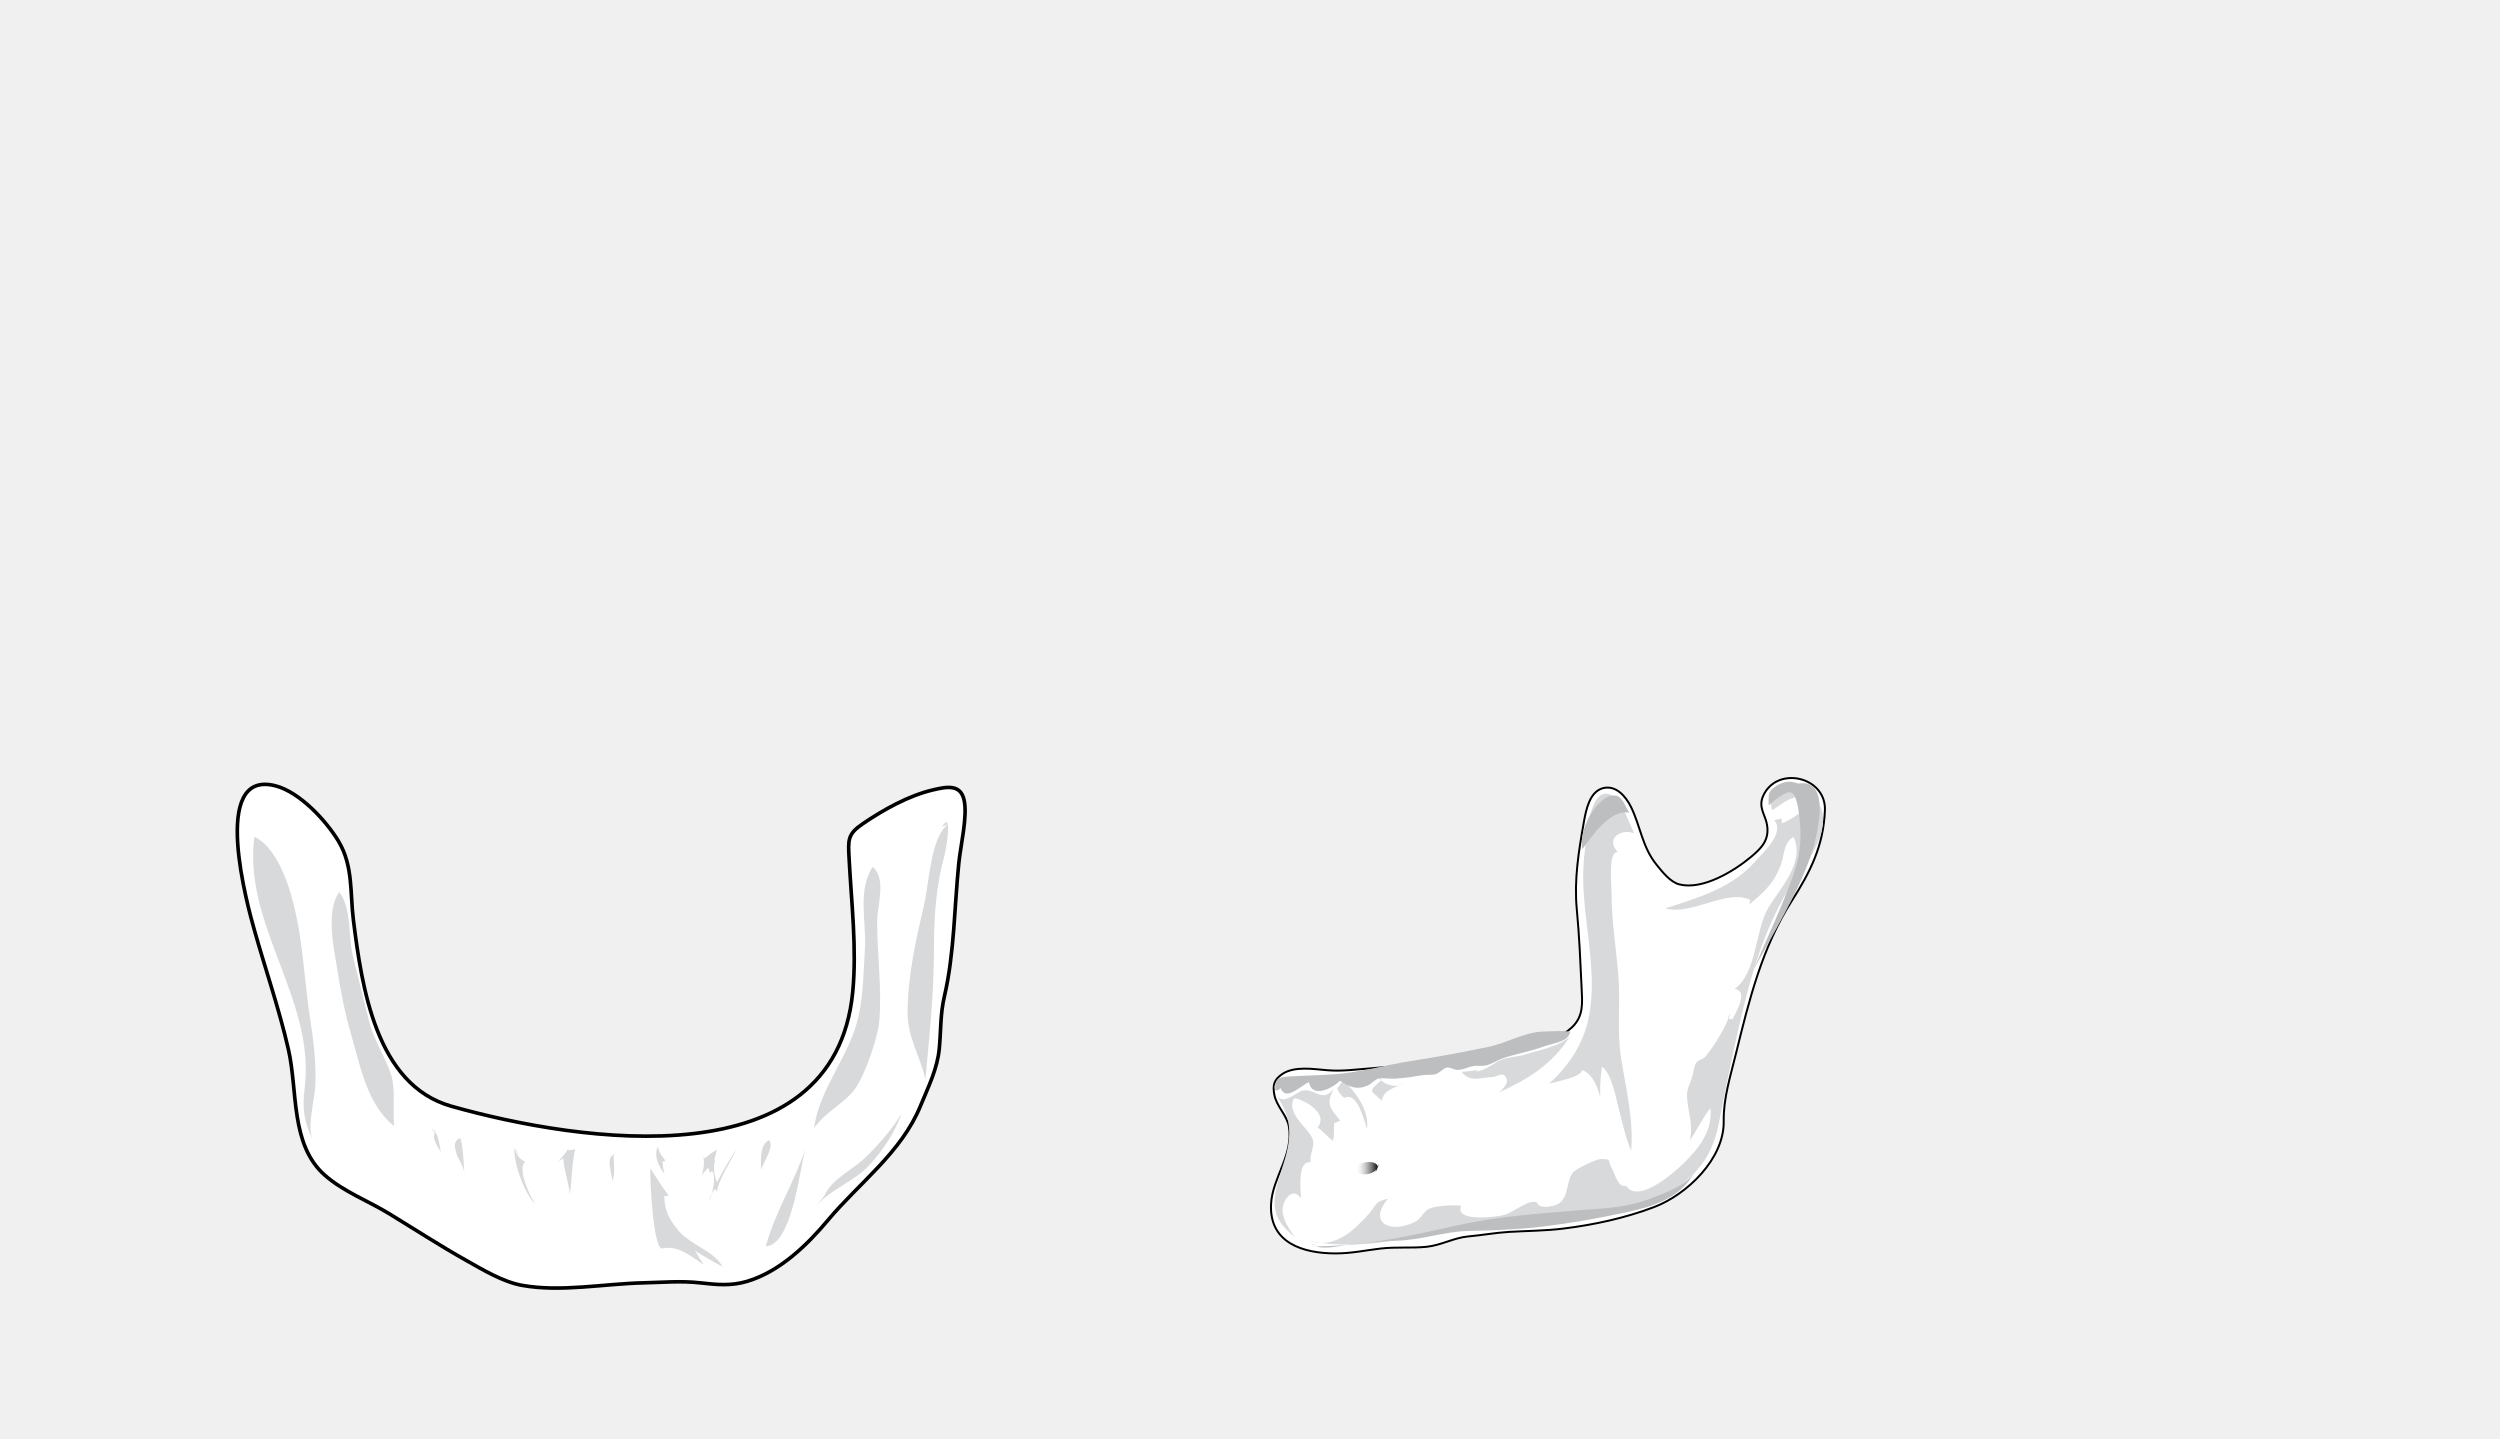
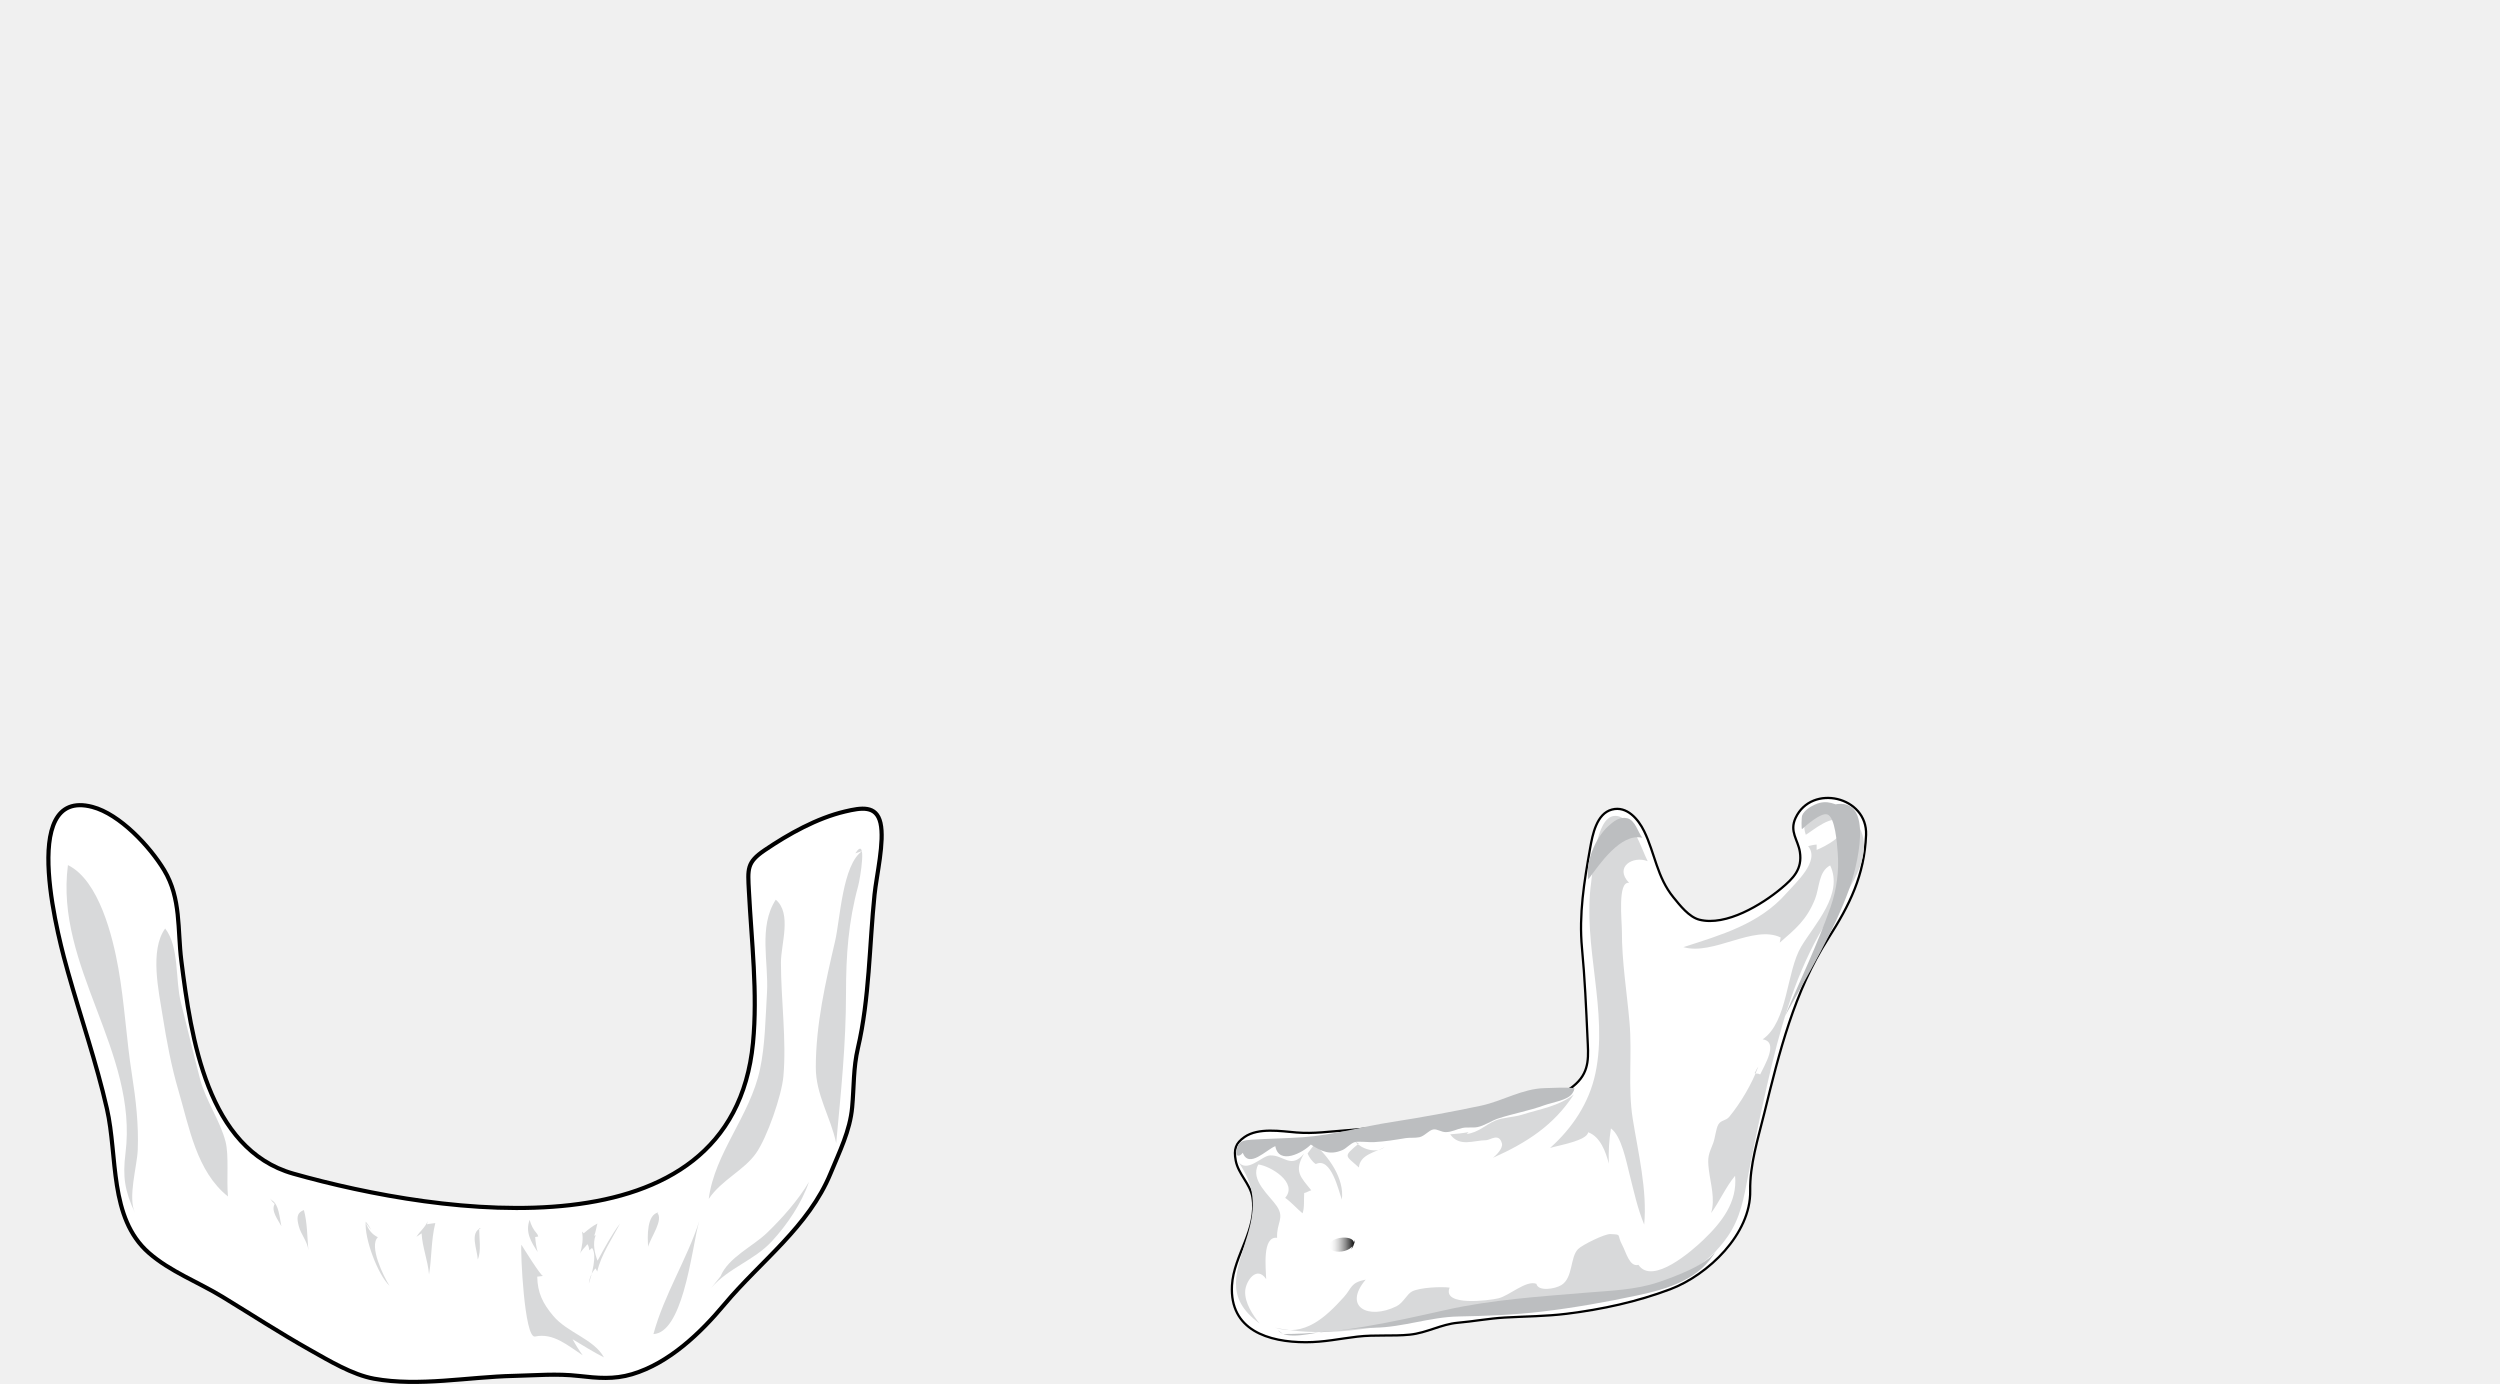
- <svg xmlns="http://www.w3.org/2000/svg" version="1.1" id="Layer_1" width="536.764" height="308.853" viewBox="0 0 536.764 308.853" overflow="visible" enable-background="new 0 0 536.764 308.853" xml:space="preserve">
+ <svg xmlns="http://www.w3.org/2000/svg" version="1.1" id="Layer_1" width="468.824" height="259.539" viewBox="0 0 468.824 259.539" overflow="visible" enable-background="new 0 0 536.764 308.853" xml:space="preserve">
  <defs id="defs285" />
-   <g id="g285">
+   <g id="g285" transform="translate(-41.87503,-17.41148)">
+     <g id="g16">
+       <g id="g8">
+         <path fill="#ffffff" stroke="#000000" stroke-width="0.78" d="m 185.284,176.839 c -3.404,2.307 -3.182,3.507 -2.966,7.682 0.488,9.402 1.669,19.146 0.766,28.467 -3.946,40.628 -58.658,32.301 -86.187,24.525 -16.185,-4.569 -19.205,-25.597 -21.017,-39.931 -0.742,-5.874 -0.014,-11.665 -3.216,-16.99 -2.667,-4.43 -8.315,-10.499 -13.462,-11.858 -14.327,-3.78 -5.938,26.154 -4.581,30.974 2.412,8.568 5.313,16.91 7.3,25.604 2.054,8.982 0.358,20.47 7.858,27.043 4.009,3.515 9.249,5.463 13.827,8.258 5.446,3.325 10.864,6.838 16.339,9.916 3.651,2.052 8,4.689 12.086,5.434 8.378,1.525 17.667,-0.344 26.17,-0.531 4.178,-0.093 8.05,-0.464 12.224,0.012 3.513,0.4 6.577,0.686 9.983,-0.329 6.959,-2.074 12.825,-7.723 17.325,-13.1 6.779,-8.099 15.789,-14.547 19.905,-24.582 1.668,-4.064 3.634,-7.942 4.042,-12.382 0.358,-3.869 0.198,-7.33 1.085,-11.129 2.153,-9.2 2.14,-19.312 3.111,-28.741 0.37,-3.615 1.903,-9.993 1.116,-13.431 -0.771,-3.363 -3.572,-2.89 -6.665,-2.158 -5.277,1.248 -10.574,4.219 -15.043,7.247 z" id="path1" />
+         <path fill="#d8d9da" d="m 75.784,205.344 c -1.056,-4.162 -0.261,-10.374 -2.934,-13.814 -2.945,4.058 -1.202,11.814 -0.468,16.439 0.74,4.665 1.622,9.422 2.954,13.946 2.028,6.884 3.393,15.175 9.292,19.871 -0.298,-3.122 0.215,-7.692 -0.457,-10.284 -1.034,-3.997 -3.695,-7.618 -4.791,-11.787 -1.238,-4.712 -2.385,-9.597 -3.596,-14.371 z" id="path2" />
+         <path fill="#d8d9da" d="m 188.323,197.902 c 0,-3.46 2.094,-9.168 -0.968,-11.776 -3.301,5.118 -1.302,11.746 -1.648,17.461 -0.29,4.757 -0.333,9.773 -1.319,14.384 -1.875,8.751 -8.493,15.627 -9.604,24.274 2.411,-3.583 6.564,-5.304 8.866,-8.563 2.101,-2.982 4.809,-10.835 5.133,-14.405 0.612,-6.753 -0.46,-14.469 -0.46,-21.375 z" id="path3" />
+         <path fill="#d8d9da" d="m 66.62,218.938 c 0.732,4.624 1.276,9.425 1.087,14.114 -0.125,3.098 -1.886,8.9 -0.522,11.805 -1.926,-4.106 -2.33,-6.78 -1.776,-11.197 2.386,-19.081 -13.279,-34.978 -10.794,-54.018 5.849,2.867 8.417,13.521 9.45,19.319 1.178,6.626 1.505,13.348 2.555,19.977 z" id="path4" />
+         <path fill="#d8d9da" d="m 203.576,177.004 c -3.713,2.488 -4.154,12.861 -5.093,16.887 -1.811,7.769 -3.609,15.624 -3.622,23.645 -0.01,5.202 2.771,9.291 3.825,14.259 0.882,-9.503 1.841,-18.452 1.841,-28.183 0,-7.013 0.437,-13.315 2.286,-20.077 0.335,-1.224 1.79,-9.674 -0.544,-6.095" id="path5" />
+         <path fill="#d8d9da" d="m 142.211,268.05 c 3.452,-0.739 6.161,1.718 8.944,3.525 -0.7,-0.959 -1.346,-1.98 -1.902,-3.016 1.865,1.125 3.953,2.433 5.889,3.409 -1.913,-3.469 -6.851,-4.609 -9.528,-7.801 -1.965,-2.343 -2.936,-4.335 -2.99,-7.344 0.378,-0.072 0.724,-0.07 1.093,-0.13 -0.396,0.063 -3.682,-5.253 -4.072,-5.863 -0.183,1.241 0.555,17.651 2.566,17.22 z" id="path6" />
+         <path fill="#d8d9da" d="m 170.068,259.607 c -1.25,4.251 -3.006,7.853 -5.657,7.987 2.01,-7.422 6.285,-14.014 8.593,-21.162 -0.69,2.14 -1.453,8.117 -2.936,13.175 z" id="path7" />
+         <path fill="#d8d9da" d="m 176.993,256.759 c 1.504,-3.58 6.058,-5.584 8.739,-8.175 2.865,-2.77 5.847,-6.13 7.85,-9.536 -1.379,4.016 -4.07,8.015 -6.981,11.164 -3.31,3.581 -8.096,4.945 -11.351,8.726" id="path8" />
+       </g>
+       <path fill="#d8d9da" d="m 99.702,251.869 c -0.211,-2.429 -0.2,-5.222 -0.837,-7.532 -1.5,0.557 -1.285,1.704 -0.962,3.003 0.384,1.545 1.659,2.916 1.799,4.529 z" id="path9" />
+       <path fill="#d8d9da" d="m 165.397,244.773 c -2.235,0.297 -2.133,4.592 -1.969,6.438 0.427,-1.74 3.008,-5.104 1.642,-6.438" id="path10" />
+       <path fill="#d8d9da" d="m 92.506,242.159 c 0.243,0.39 0.536,0.734 0.882,1.03 -0.76,1.287 0.655,3.012 1.258,4.181 -0.352,-1.567 -0.449,-4.151 -1.813,-4.885" id="path11" />
+       <path fill="#d8d9da" d="m 110.483,246.735 c 0.438,1.22 1.116,2.148 2.254,2.694 -1.713,1.618 1.027,7.319 2.189,9.109 -2.176,-2.029 -4.759,-8.89 -4.466,-12.032 0.4,0.463 0.754,1.002 1.003,1.536" id="path12" />
+       <path fill="#d8d9da" d="m 151.342,248.696 c 0.817,-0.706 1.629,-1.361 2.571,-1.846 -0.194,0.661 -0.332,1.681 -0.635,2.377 0.056,-0.125 0.155,-0.175 0.295,-0.148 -0.604,1.485 -0.161,3.494 0.365,4.749 1.247,-2.294 2.595,-4.844 4.216,-6.985 -1.46,2.83 -3.568,5.867 -4.28,9.018 -0.061,-0.092 -0.208,-0.414 -0.319,-0.596 -0.672,0.714 -1.16,1.755 -1.249,2.835 0.504,-1.55 1.613,-5.335 0.595,-6.661 -0.176,0.141 -0.348,0.284 -0.516,0.433 -0.079,-0.46 -0.077,-0.77 -0.366,-1.143 -0.339,0.537 -1.095,1.094 -1.348,1.773 0.368,-1.383 0.625,-2.705 0.343,-4.133" id="path13" />
+       <path fill="#d8d9da" d="m 119.962,249.35 c 0.807,-1.224 1.611,-1.705 2.143,-2.989 -0.02,-0.111 -0.174,0.73 -0.141,0.646 0.375,-0.105 1.16,-0.168 1.544,-0.238 -0.807,3.217 -0.663,6.73 -1.18,9.627 -0.211,-2.625 -1.258,-5.072 -1.386,-7.698" id="path14" />
+       <path fill="#d8d9da" d="m 132.056,247.716 c -2.162,0.799 -0.678,4.027 -0.582,5.881 0.684,-1.538 0.256,-4.09 0.256,-5.881" id="path15" />
+       <path fill="#d8d9da" d="m 141.209,248.043 c 0.817,0.242 1.417,0.455 1.599,1.252 -0.19,0.032 -0.381,0.063 -0.572,0.095 0.069,0.906 0.205,1.907 0.467,2.802 -1.228,-1.869 -2.373,-3.722 -1.503,-6.019 0.242,0.927 0.676,1.809 1.317,2.523" id="path16" />
+     </g>
    <linearGradient id="XMLID_12_" gradientUnits="userSpaceOnUse" x1="129.352" y1="200.709" x2="129.027" y2="171.146">
      <stop offset="0" style="stop-color:#FFFFFF" id="stop37" />
      <stop offset="0.348" style="stop-color:#BCBEC0" id="stop38" />
      <stop offset="0.447" style="stop-color:#B8BABC" id="stop39" />
      <stop offset="0.541" style="stop-color:#ADAFB1" id="stop40" />
      <stop offset="0.634" style="stop-color:#9A9C9D" id="stop41" />
      <stop offset="0.726" style="stop-color:#7F8182" id="stop42" />
      <stop offset="0.817" style="stop-color:#5D5E5F" id="stop43" />
      <stop offset="0.908" style="stop-color:#333334" id="stop44" />
      <stop offset="0.997" style="stop-color:#020202" id="stop45" />
      <stop offset="1" style="stop-color:#000000" id="stop46" />
    </linearGradient>
    <linearGradient id="XMLID_15_" gradientUnits="userSpaceOnUse" x1="166.722" y1="106.349" x2="167.595" y2="109.184">
      <stop offset="0" style="stop-color:#F4D58D" id="stop77" />
      <stop offset="0.107" style="stop-color:#EFD18A" id="stop78" />
      <stop offset="0.234" style="stop-color:#E1C482" id="stop79" />
      <stop offset="0.371" style="stop-color:#C9AF74" id="stop80" />
      <stop offset="0.515" style="stop-color:#A79261" id="stop81" />
      <stop offset="0.664" style="stop-color:#7D6D48" id="stop82" />
      <stop offset="0.818" style="stop-color:#483F2A" id="stop83" />
      <stop offset="0.973" style="stop-color:#0B0A07" id="stop84" />
      <stop offset="1" style="stop-color:#000000" id="stop85" />
    </linearGradient>
-     <g id="g286">
-       <g id="g16">
-         <g id="g8">
-           <path fill="#FFFFFF" stroke="#000000" stroke-width="0.78" d="M185.284,176.839c-3.404,2.307-3.182,3.507-2.966,7.682     c0.488,9.402,1.669,19.146,0.766,28.467c-3.946,40.628-58.658,32.301-86.187,24.525c-16.185-4.569-19.205-25.597-21.017-39.931     c-0.742-5.874-0.014-11.665-3.216-16.99c-2.667-4.43-8.315-10.499-13.462-11.858c-14.327-3.78-5.938,26.154-4.581,30.974     c2.412,8.568,5.313,16.91,7.3,25.604c2.054,8.982,0.358,20.47,7.858,27.043c4.009,3.515,9.249,5.463,13.827,8.258     c5.446,3.325,10.864,6.838,16.339,9.916c3.651,2.052,8,4.689,12.086,5.434c8.378,1.525,17.667-0.344,26.17-0.531     c4.178-0.093,8.05-0.464,12.224,0.012c3.513,0.4,6.577,0.686,9.983-0.329c6.959-2.074,12.825-7.723,17.325-13.1     c6.779-8.099,15.789-14.547,19.905-24.582c1.668-4.064,3.634-7.942,4.042-12.382c0.358-3.869,0.198-7.33,1.085-11.129     c2.153-9.2,2.14-19.312,3.111-28.741c0.37-3.615,1.903-9.993,1.116-13.431c-0.771-3.363-3.572-2.89-6.665-2.158     C195.05,170.84,189.753,173.811,185.284,176.839z" id="path1" />
-           <path fill="#D8D9DA" d="M75.784,205.344c-1.056-4.162-0.261-10.374-2.934-13.814c-2.945,4.058-1.202,11.814-0.468,16.439     c0.74,4.665,1.622,9.422,2.954,13.946c2.028,6.884,3.393,15.175,9.292,19.871c-0.298-3.122,0.215-7.692-0.457-10.284     c-1.034-3.997-3.695-7.618-4.791-11.787C78.142,215.003,76.995,210.118,75.784,205.344z" id="path2" />
-           <path fill="#D8D9DA" d="M188.323,197.902c0-3.46,2.094-9.168-0.968-11.776c-3.301,5.118-1.302,11.746-1.648,17.461     c-0.29,4.757-0.333,9.773-1.319,14.384c-1.875,8.751-8.493,15.627-9.604,24.274c2.411-3.583,6.564-5.304,8.866-8.563     c2.101-2.982,4.809-10.835,5.133-14.405C189.395,212.524,188.323,204.808,188.323,197.902z" id="path3" />
-           <path fill="#D8D9DA" d="M66.62,218.938c0.732,4.624,1.276,9.425,1.087,14.114c-0.125,3.098-1.886,8.9-0.522,11.805     c-1.926-4.106-2.33-6.78-1.776-11.197c2.386-19.081-13.279-34.978-10.794-54.018c5.849,2.867,8.417,13.521,9.45,19.319     C65.243,205.587,65.57,212.309,66.62,218.938z" id="path4" />
-           <path fill="#D8D9DA" d="M203.576,177.004c-3.713,2.488-4.154,12.861-5.093,16.887c-1.811,7.769-3.609,15.624-3.622,23.645     c-0.01,5.202,2.771,9.291,3.825,14.259c0.882-9.503,1.841-18.452,1.841-28.183c0-7.013,0.437-13.315,2.286-20.077     c0.335-1.224,1.79-9.674-0.544-6.095" id="path5" />
-           <path fill="#D8D9DA" d="M142.211,268.05c3.452-0.739,6.161,1.718,8.944,3.525c-0.7-0.959-1.346-1.98-1.902-3.016     c1.865,1.125,3.953,2.433,5.889,3.409c-1.913-3.469-6.851-4.609-9.528-7.801c-1.965-2.343-2.936-4.335-2.99-7.344     c0.378-0.072,0.724-0.07,1.093-0.13c-0.396,0.063-3.682-5.253-4.072-5.863C139.462,252.071,140.2,268.481,142.211,268.05z" id="path6" />
-           <path fill="#D8D9DA" d="M170.068,259.607c-1.25,4.251-3.006,7.853-5.657,7.987c2.01-7.422,6.285-14.014,8.593-21.162     C172.314,248.572,171.551,254.549,170.068,259.607z" id="path7" />
-           <path fill="#D8D9DA" d="M176.993,256.759c1.504-3.58,6.058-5.584,8.739-8.175c2.865-2.77,5.847-6.13,7.85-9.536     c-1.379,4.016-4.07,8.015-6.981,11.164c-3.31,3.581-8.096,4.945-11.351,8.726" id="path8" />
-         </g>
-         <path fill="#D8D9DA" d="M99.702,251.869c-0.211-2.429-0.2-5.222-0.837-7.532c-1.5,0.557-1.285,1.704-0.962,3.003    C98.287,248.885,99.562,250.256,99.702,251.869z" id="path9" />
-         <path fill="#D8D9DA" d="M165.397,244.773c-2.235,0.297-2.133,4.592-1.969,6.438c0.427-1.74,3.008-5.104,1.642-6.438" id="path10" />
-         <path fill="#D8D9DA" d="M92.506,242.159c0.243,0.39,0.536,0.734,0.882,1.03c-0.76,1.287,0.655,3.012,1.258,4.181    c-0.352-1.567-0.449-4.151-1.813-4.885" id="path11" />
-         <path fill="#D8D9DA" d="M110.483,246.735c0.438,1.22,1.116,2.148,2.254,2.694c-1.713,1.618,1.027,7.319,2.189,9.109    c-2.176-2.029-4.759-8.89-4.466-12.032c0.4,0.463,0.754,1.002,1.003,1.536" id="path12" />
-         <path fill="#D8D9DA" d="M151.342,248.696c0.817-0.706,1.629-1.361,2.571-1.846c-0.194,0.661-0.332,1.681-0.635,2.377    c0.056-0.125,0.155-0.175,0.295-0.148c-0.604,1.485-0.161,3.494,0.365,4.749c1.247-2.294,2.595-4.844,4.216-6.985    c-1.46,2.83-3.568,5.867-4.28,9.018c-0.061-0.092-0.208-0.414-0.319-0.596c-0.672,0.714-1.16,1.755-1.249,2.835    c0.504-1.55,1.613-5.335,0.595-6.661c-0.176,0.141-0.348,0.284-0.516,0.433c-0.079-0.46-0.077-0.77-0.366-1.143    c-0.339,0.537-1.095,1.094-1.348,1.773c0.368-1.383,0.625-2.705,0.343-4.133" id="path13" />
-         <path fill="#D8D9DA" d="M119.962,249.35c0.807-1.224,1.611-1.705,2.143-2.989c-0.02-0.111-0.174,0.73-0.141,0.646    c0.375-0.105,1.16-0.168,1.544-0.238c-0.807,3.217-0.663,6.73-1.18,9.627c-0.211-2.625-1.258-5.072-1.386-7.698" id="path14" />
-         <path fill="#D8D9DA" d="M132.056,247.716c-2.162,0.799-0.678,4.027-0.582,5.881c0.684-1.538,0.256-4.09,0.256-5.881" id="path15" />
-         <path fill="#D8D9DA" d="M141.209,248.043c0.817,0.242,1.417,0.455,1.599,1.252c-0.19,0.032-0.381,0.063-0.572,0.095    c0.069,0.906,0.205,1.907,0.467,2.802c-1.228-1.869-2.373-3.722-1.503-6.019c0.242,0.927,0.676,1.809,1.317,2.523" id="path16" />
-       </g>
-       <g id="g208">
-         <path fill="#FFFFFF" stroke="#000000" stroke-width="0.426" d="M273.607,235.041c0.47,2.524,2.695,4.365,3.125,6.823    c1.053,6.021-3.51,10.9-3.825,16.604c-0.466,8.391,6.841,10.649,13.844,10.649c3.451,0,6.321-0.656,9.661-1.046    c3.342-0.39,6.646-0.049,9.861-0.374c3.135-0.319,5.898-1.957,8.957-2.226c2.902-0.254,5.875-0.808,8.792-0.978    c3.929-0.229,7.735-0.225,11.661-0.712c6.627-0.823,13.18-2.243,19.435-4.606c7.032-2.656,15.116-10.352,14.971-18.458    c-0.087-4.891,1.453-9.696,2.651-14.578c2.79-11.372,5.627-22.83,11.964-32.719c4.032-6.292,6.81-11.876,7.115-19.443    c0.292-7.195-10.205-9.649-13.218-3.187c-1.202,2.578,0.447,4.095,0.804,6.381c0.502,3.234-1.235,4.953-3.479,6.832    c-3.635,3.042-10.356,7.141-15.351,5.885c-1.971-0.495-3.689-2.734-4.875-4.189c-3.103-3.805-3.465-8.242-5.498-12.413    c-1.09-2.235-3.229-4.801-6.039-4.06c-2.881,0.76-3.636,4.687-4.09,7.233c-1.123,6.29-2.128,12.45-1.527,18.776    c0.531,5.601,0.775,11.196,1.033,16.813c0.152,3.313,0.49,6.137-2.139,8.591c-4.354,4.062-11.748,3.915-17.253,4.896    c-8.569,1.524-17.007,3.217-25.745,3.834c-3.238,0.229-6.183,0.684-9.418,0.42c-2.947-0.238-7.154-0.963-9.766,0.849    C273.574,231.81,273.214,232.938,273.607,235.041z" id="path190" />
-         <path fill="#D8D9DA" d="M286.429,233.746c-2.504,2.997-3.829,0.202-6.4,0.341c-1.593,0.086-4.317,3.485-6.028,1.079    c3.233,4.548,3.423,8.487,1.843,13.779c-2.082,6.975-4.502,11.702,2.254,16.674c-1.285-1.582-2.832-3.908-2.715-6.086    c0.104-1.896,2.182-4.888,3.938-2.246c-0.054-2.027-0.783-8.101,2.051-7.747c-0.153-2.798,1.456-3.649-0.034-5.911    c-1.271-1.93-5.147-4.954-3.486-7.844c2.188,0.25,7.516,3.385,5.031,6.258c1.186,0.851,2.143,1.976,3.262,2.908    c0.389-1.098,0.215-2.552,0.304-3.814c0.483-0.077,0.899-0.422,1.33-0.505C285.808,238.148,284.443,237.123,286.429,233.746z" id="path191" />
-         <path fill="#D8D9DA" d="M288.525,231.846c-0.5,0.609-0.979,1.233-1.438,1.874c0.27,0.69,0.871,1.56,1.535,1.986    c2.896-1.417,4.293,5.086,4.891,6.661c0.517-3.973-2.548-8.211-5.344-10.521" id="path192" />
-         <path fill="#D8D9DA" d="M296.689,231.846c-3.013,2.559-2.561,2.155,0.018,4.5c0.209-2.425,3.056-2.83,4.834-3.824    c-1.674,1.298-4.32,0.35-5.561-1.03" id="path193" />
-         <path fill="#D8D9DA" d="M316.922,230.072c2.249-0.3,3.519-1.726,5.316-2.495c1.516-0.647,3.481-0.627,5.057-1.126    c3.45-1.093,6.843-1.563,9.718-3.798c-3.738,5.792-8.887,9.086-15.164,11.88c0.607-0.457,1.916-1.797,1.684-2.686    c-0.538-2.063-2.189-0.626-2.963-0.616c-2.393,0.029-5,1.34-6.735-1.099c1.114-0.076,2.31-0.201,3.442-0.416" id="path194" />
-         <path fill="#D8D9DA" d="M293.882,260.659c1.564-1.724,1.174-2.696,4.107-3.287c-4.334,5.136,0.479,7.606,5.752,5.01    c1.309-0.645,1.965-2.301,2.951-2.796c1.468-0.738,5.435-0.92,7.032-0.708c-1.486,3.594,7.509,2.404,9.159,2.003    c2.033-0.492,5.21-3.458,7.111-2.716c0.318,1.473,3.473,0.983,4.682,0.238c2.227-1.37,1.609-5.215,3.131-6.748    c0.795-0.802,5.015-2.876,6.062-2.82c2.294,0.123,1.104,0,2.249,2.11c0.69,1.275,1.344,4.136,3.01,3.66    c2.619,3.896,10.072-2.658,12.156-4.656c3.45-3.307,6.438-7.081,5.971-12.04c-1.729,2.057-2.902,4.81-4.499,6.989    c0.808-2.639-0.101-5.485-0.417-8.081c-0.307-2.502-0.042-2.872,0.807-5.032c0.369-0.938,0.509-2.727,0.978-3.513    c0.506-0.847,1.403-0.651,2.052-1.443c2.182-2.662,4.249-6.2,5.438-9.4c-0.319,0.42-0.474,0.806-0.7,1.232    c0.397,0.155,0.694-0.004,1.037,0.255c0.744-1.618,3.591-6.142,0.473-6.595c4.766-3.309,4.423-12.706,7.24-17.408    c2.532-4.224,7.971-9.811,5.422-15.21c-2.205,1.14-1.995,4.211-2.85,6.334c-1.592,3.953-3.65,5.559-6.611,8.156    c0.069-0.339,0.132-0.674,0.179-0.978c-5.081-2.435-12.656,3.441-18.242,1.812c6.999-2.268,14.203-4.292,19.271-10.055    c1.766-2.008,6.417-6.091,4.118-8.884c0.329-0.099,1.259-0.299,1.599-0.293c0.006,0.37-0.015,0.681-0.003,0.995    c1.304-0.474,6.297-3.018,4.765-5.039c-1.566-2.066-5.736,1.632-6.796,2.208c-2.276-6.448,10.248-6.622,10.881,1.446    c0.472,6.026-5.695,12.397-8.46,17.375c-4.805,8.65-7.378,18.056-9.564,27.618c-1.317,5.76-2.55,11.588-3.656,17.4    c-0.805,4.217-1.433,7.962-3.816,11.439c-7.852,11.459-22.391,10.639-34.846,12.502c-8.959,1.339-18.186,2.131-27.014,3.827    c-7.57,1.453-15.428,2.416-23.054,0.82C286.539,268.201,290.506,264.38,293.882,260.659z" id="path195" />
-         <path fill="#D8D9DA" d="M341.059,218.712c-1.167,5.521-4.322,10.252-8.499,13.975c1.533-0.473,6.969-1.38,7.133-2.94    c2.26,0.781,3.335,3.697,3.877,5.867c-0.068-2.295,0.057-4.389,0.399-6.588c1.972,1.374,2.903,6.29,3.487,8.578    c0.819,3.214,1.492,6.411,2.752,9.448c0.604-6.402-1.137-13.504-2.147-19.828c-0.944-5.903-0.079-12.082-0.602-18.078    c-0.498-5.701-1.449-11.424-1.43-17.134c0.005-1.884-0.846-9.46,1.356-9.027c-2.853-2.985,0.724-5.165,3.48-4.073    c-1.168-2.256-3.04-8.761-6.256-8.49c-3.563,0.302-4,10.007-4.341,12.449C338.612,194.739,343.535,207.006,341.059,218.712z" id="path196" />
-         <path fill="#BCBEC0" d="M388.271,169.017c-2.233-0.651-3.625-1.826-6.072-0.712c-0.89,0.405-1.963,1.077-2.364,2.023    c-0.133,0.312-0.172,2.697-0.014,2.558c0.846-0.746,3.496-3.095,4.702-2.753c1.516,0.429,1.854,5.588,1.974,7.128    c0.275,3.557-0.182,6.921-1.332,10.234c-2.393,6.896-5.734,13.767-8.555,20.46c4.246-7.639,9.182-15.817,12.114-24.019    c1.128-3.153,5.082-17.409-2.938-15.628" id="path197" />
-         <path fill="#BCBEC0" d="M347.027,170.855c-1.437-0.338-2.604,0.609-3.59,1.516c-2.397,2.203-4.286,6.747-3.705,9.96    c2.034-2.769,6.092-8.797,10.135-7.805C349.025,173.454,348.53,171.209,347.027,170.855z" id="path198" />
-         <linearGradient id="XMLID_18_" gradientUnits="userSpaceOnUse" x1="291.146" y1="250.819" x2="295.979" y2="250.819">
-           <stop offset="0" style="stop-color:#FFFFFF" id="stop198" />
-           <stop offset="0.105" style="stop-color:#FAFAFA" id="stop199" />
-           <stop offset="0.228" style="stop-color:#ECECEC" id="stop200" />
-           <stop offset="0.362" style="stop-color:#D4D4D4" id="stop201" />
-           <stop offset="0.502" style="stop-color:#B2B2B2" id="stop202" />
-           <stop offset="0.647" style="stop-color:#888888" id="stop203" />
-           <stop offset="0.798" style="stop-color:#535353" id="stop204" />
-           <stop offset="0.949" style="stop-color:#161616" id="stop205" />
-           <stop offset="1" style="stop-color:#000000" id="stop206" />
-         </linearGradient>
-         <path fill="url(#XMLID_18_)" d="M295.98,249.949c-0.21,2.997-6.227,2.717-4.533,0.416c0.959-1.304,5.928-1.365,3.822,1.359" id="path206" />
-         <path fill="#BCBEC0" d="M273.736,232.793c-0.386,1.354,0.463,1.803,1.188,0.806c1.177,3.019,4.434-0.602,6.107-1.249    c0.689,3.644,5.211,1.203,6.666-0.296c2.057,1.316,3.602,2.027,5.917,1.033c0.785-0.337,1.555-1.311,2.366-1.507    c0.697-0.171,2.695,0.066,3.549,0.017c2.162-0.124,3.992-0.429,5.922-0.75c0.741-0.124,1.762-0.002,2.592-0.172    c0.996-0.206,1.768-1.306,2.609-1.456c0.749-0.133,1.48,0.511,2.366,0.497c1.181-0.019,1.972-0.541,3.077-0.774    c0.959-0.202,1.898,0.015,2.84-0.166c1.287-0.247,2.627-1.194,3.838-1.597c2.832-0.94,5.84-1.449,8.703-2.497    c1.416-0.518,4.453-0.945,5.266-2.236c0.243-0.387,0.334-0.535,0.383-0.975c-1.785-0.191-3.828-0.045-5.611-0.002    c-4.179,0.103-7.877,2.438-11.91,3.29c-5.52,1.167-11.132,2.202-16.709,3.06c-5.557,0.854-11.082,2.477-16.697,2.856    c-3.21,0.218-6.407,0.263-9.621,0.461c-2.887,0.178-2.681,1.105-2.84,3.077" id="path207" />
-         <path fill="#BCBEC0" d="M281.543,266.87c1.522,2.038,6.922,0.351,8.997,0.237c3.036-0.167,6.006-0.679,9.049-0.712    c5.358-0.06,10.464-2.012,15.801-2.104c5.033-0.089,10.551-0.311,15.57-0.907c6.059-0.718,11.904-1.758,17.885-3.026    c5.797-1.23,11.956-3.037,14.972-8.626c-1.522,2.823-8.059,5.146-10.905,6.117c-4.303,1.469-9.076,1.601-13.568,1.975    c-8.76,0.729-17.793,1.323-26.388,3.253c-10.099,2.27-20.089,4.504-30.465,4.504" id="path208" />
-       </g>
+     <g id="g208">
+       <path fill="#ffffff" stroke="#000000" stroke-width="0.426" d="m 273.607,235.041 c 0.47,2.524 2.695,4.365 3.125,6.823 1.053,6.021 -3.51,10.9 -3.825,16.604 -0.466,8.391 6.841,10.649 13.844,10.649 3.451,0 6.321,-0.656 9.661,-1.046 3.342,-0.39 6.646,-0.049 9.861,-0.374 3.135,-0.319 5.898,-1.957 8.957,-2.226 2.902,-0.254 5.875,-0.808 8.792,-0.978 3.929,-0.229 7.735,-0.225 11.661,-0.712 6.627,-0.823 13.18,-2.243 19.435,-4.606 7.032,-2.656 15.116,-10.352 14.971,-18.458 -0.087,-4.891 1.453,-9.696 2.651,-14.578 2.79,-11.372 5.627,-22.83 11.964,-32.719 4.032,-6.292 6.81,-11.876 7.115,-19.443 0.292,-7.195 -10.205,-9.649 -13.218,-3.187 -1.202,2.578 0.447,4.095 0.804,6.381 0.502,3.234 -1.235,4.953 -3.479,6.832 -3.635,3.042 -10.356,7.141 -15.351,5.885 -1.971,-0.495 -3.689,-2.734 -4.875,-4.189 -3.103,-3.805 -3.465,-8.242 -5.498,-12.413 -1.09,-2.235 -3.229,-4.801 -6.039,-4.06 -2.881,0.76 -3.636,4.687 -4.09,7.233 -1.123,6.29 -2.128,12.45 -1.527,18.776 0.531,5.601 0.775,11.196 1.033,16.813 0.152,3.313 0.49,6.137 -2.139,8.591 -4.354,4.062 -11.748,3.915 -17.253,4.896 -8.569,1.524 -17.007,3.217 -25.745,3.834 -3.238,0.229 -6.183,0.684 -9.418,0.42 -2.947,-0.238 -7.154,-0.963 -9.766,0.849 -1.684,1.172 -2.044,2.3 -1.651,4.403 z" id="path190" />
+       <path fill="#d8d9da" d="m 286.429,233.746 c -2.504,2.997 -3.829,0.202 -6.4,0.341 -1.593,0.086 -4.317,3.485 -6.028,1.079 3.233,4.548 3.423,8.487 1.843,13.779 -2.082,6.975 -4.502,11.702 2.254,16.674 -1.285,-1.582 -2.832,-3.908 -2.715,-6.086 0.104,-1.896 2.182,-4.888 3.938,-2.246 -0.054,-2.027 -0.783,-8.101 2.051,-7.747 -0.153,-2.798 1.456,-3.649 -0.034,-5.911 -1.271,-1.93 -5.147,-4.954 -3.486,-7.844 2.188,0.25 7.516,3.385 5.031,6.258 1.186,0.851 2.143,1.976 3.262,2.908 0.389,-1.098 0.215,-2.552 0.304,-3.814 0.483,-0.077 0.899,-0.422 1.33,-0.505 -1.971,-2.484 -3.336,-3.509 -1.35,-6.886 z" id="path191" />
+       <path fill="#d8d9da" d="m 288.525,231.846 c -0.5,0.609 -0.979,1.233 -1.438,1.874 0.27,0.69 0.871,1.56 1.535,1.986 2.896,-1.417 4.293,5.086 4.891,6.661 0.517,-3.973 -2.548,-8.211 -5.344,-10.521" id="path192" />
+       <path fill="#d8d9da" d="m 296.689,231.846 c -3.013,2.559 -2.561,2.155 0.018,4.5 0.209,-2.425 3.056,-2.83 4.834,-3.824 -1.674,1.298 -4.32,0.35 -5.561,-1.03" id="path193" />
+       <path fill="#d8d9da" d="m 316.922,230.072 c 2.249,-0.3 3.519,-1.726 5.316,-2.495 1.516,-0.647 3.481,-0.627 5.057,-1.126 3.45,-1.093 6.843,-1.563 9.718,-3.798 -3.738,5.792 -8.887,9.086 -15.164,11.88 0.607,-0.457 1.916,-1.797 1.684,-2.686 -0.538,-2.063 -2.189,-0.626 -2.963,-0.616 -2.393,0.029 -5,1.34 -6.735,-1.099 1.114,-0.076 2.31,-0.201 3.442,-0.416" id="path194" />
+       <path fill="#d8d9da" d="m 293.882,260.659 c 1.564,-1.724 1.174,-2.696 4.107,-3.287 -4.334,5.136 0.479,7.606 5.752,5.01 1.309,-0.645 1.965,-2.301 2.951,-2.796 1.468,-0.738 5.435,-0.92 7.032,-0.708 -1.486,3.594 7.509,2.404 9.159,2.003 2.033,-0.492 5.21,-3.458 7.111,-2.716 0.318,1.473 3.473,0.983 4.682,0.238 2.227,-1.37 1.609,-5.215 3.131,-6.748 0.795,-0.802 5.015,-2.876 6.062,-2.82 2.294,0.123 1.104,0 2.249,2.11 0.69,1.275 1.344,4.136 3.01,3.66 2.619,3.896 10.072,-2.658 12.156,-4.656 3.45,-3.307 6.438,-7.081 5.971,-12.04 -1.729,2.057 -2.902,4.81 -4.499,6.989 0.808,-2.639 -0.101,-5.485 -0.417,-8.081 -0.307,-2.502 -0.042,-2.872 0.807,-5.032 0.369,-0.938 0.509,-2.727 0.978,-3.513 0.506,-0.847 1.403,-0.651 2.052,-1.443 2.182,-2.662 4.249,-6.2 5.438,-9.4 -0.319,0.42 -0.474,0.806 -0.7,1.232 0.397,0.155 0.694,-0.004 1.037,0.255 0.744,-1.618 3.591,-6.142 0.473,-6.595 4.766,-3.309 4.423,-12.706 7.24,-17.408 2.532,-4.224 7.971,-9.811 5.422,-15.21 -2.205,1.14 -1.995,4.211 -2.85,6.334 -1.592,3.953 -3.65,5.559 -6.611,8.156 0.069,-0.339 0.132,-0.674 0.179,-0.978 -5.081,-2.435 -12.656,3.441 -18.242,1.812 6.999,-2.268 14.203,-4.292 19.271,-10.055 1.766,-2.008 6.417,-6.091 4.118,-8.884 0.329,-0.099 1.259,-0.299 1.599,-0.293 0.006,0.37 -0.015,0.681 -0.003,0.995 1.304,-0.474 6.297,-3.018 4.765,-5.039 -1.566,-2.066 -5.736,1.632 -6.796,2.208 -2.276,-6.448 10.248,-6.622 10.881,1.446 0.472,6.026 -5.695,12.397 -8.46,17.375 -4.805,8.65 -7.378,18.056 -9.564,27.618 -1.317,5.76 -2.55,11.588 -3.656,17.4 -0.805,4.217 -1.433,7.962 -3.816,11.439 -7.852,11.459 -22.391,10.639 -34.846,12.502 -8.959,1.339 -18.186,2.131 -27.014,3.827 -7.57,1.453 -15.428,2.416 -23.054,0.82 5.552,1.815 9.519,-2.006 12.895,-5.727 z" id="path195" />
+       <path fill="#d8d9da" d="m 341.059,218.712 c -1.167,5.521 -4.322,10.252 -8.499,13.975 1.533,-0.473 6.969,-1.38 7.133,-2.94 2.26,0.781 3.335,3.697 3.877,5.867 -0.068,-2.295 0.057,-4.389 0.399,-6.588 1.972,1.374 2.903,6.29 3.487,8.578 0.819,3.214 1.492,6.411 2.752,9.448 0.604,-6.402 -1.137,-13.504 -2.147,-19.828 -0.944,-5.903 -0.079,-12.082 -0.602,-18.078 -0.498,-5.701 -1.449,-11.424 -1.43,-17.134 0.005,-1.884 -0.846,-9.46 1.356,-9.027 -2.853,-2.985 0.724,-5.165 3.48,-4.073 -1.168,-2.256 -3.04,-8.761 -6.256,-8.49 -3.563,0.302 -4,10.007 -4.341,12.449 -1.656,11.868 3.267,24.135 0.791,35.841 z" id="path196" />
+       <path fill="#bcbec0" d="m 388.271,169.017 c -2.233,-0.651 -3.625,-1.826 -6.072,-0.712 -0.89,0.405 -1.963,1.077 -2.364,2.023 -0.133,0.312 -0.172,2.697 -0.014,2.558 0.846,-0.746 3.496,-3.095 4.702,-2.753 1.516,0.429 1.854,5.588 1.974,7.128 0.275,3.557 -0.182,6.921 -1.332,10.234 -2.393,6.896 -5.734,13.767 -8.555,20.46 4.246,-7.639 9.182,-15.817 12.114,-24.019 1.128,-3.153 5.082,-17.409 -2.938,-15.628" id="path197" />
+       <path fill="#bcbec0" d="m 347.027,170.855 c -1.437,-0.338 -2.604,0.609 -3.59,1.516 -2.397,2.203 -4.286,6.747 -3.705,9.96 2.034,-2.769 6.092,-8.797 10.135,-7.805 -0.842,-1.072 -1.337,-3.317 -2.84,-3.671 z" id="path198" />
+       <linearGradient id="XMLID_18_" gradientUnits="userSpaceOnUse" x1="291.146" y1="250.819" x2="295.979" y2="250.819">
+         <stop offset="0" style="stop-color:#FFFFFF" id="stop198" />
+         <stop offset="0.105" style="stop-color:#FAFAFA" id="stop199" />
+         <stop offset="0.228" style="stop-color:#ECECEC" id="stop200" />
+         <stop offset="0.362" style="stop-color:#D4D4D4" id="stop201" />
+         <stop offset="0.502" style="stop-color:#B2B2B2" id="stop202" />
+         <stop offset="0.647" style="stop-color:#888888" id="stop203" />
+         <stop offset="0.798" style="stop-color:#535353" id="stop204" />
+         <stop offset="0.949" style="stop-color:#161616" id="stop205" />
+         <stop offset="1" style="stop-color:#000000" id="stop206" />
+       </linearGradient>
+       <path fill="url(#XMLID_18_)" d="m 295.98,249.949 c -0.21,2.997 -6.227,2.717 -4.533,0.416 0.959,-1.304 5.928,-1.365 3.822,1.359" id="path206" style="fill:url(#XMLID_18_)" />
+       <path fill="#bcbec0" d="m 273.736,232.793 c -0.386,1.354 0.463,1.803 1.188,0.806 1.177,3.019 4.434,-0.602 6.107,-1.249 0.689,3.644 5.211,1.203 6.666,-0.296 2.057,1.316 3.602,2.027 5.917,1.033 0.785,-0.337 1.555,-1.311 2.366,-1.507 0.697,-0.171 2.695,0.066 3.549,0.017 2.162,-0.124 3.992,-0.429 5.922,-0.75 0.741,-0.124 1.762,-0.002 2.592,-0.172 0.996,-0.206 1.768,-1.306 2.609,-1.456 0.749,-0.133 1.48,0.511 2.366,0.497 1.181,-0.019 1.972,-0.541 3.077,-0.774 0.959,-0.202 1.898,0.015 2.84,-0.166 1.287,-0.247 2.627,-1.194 3.838,-1.597 2.832,-0.94 5.84,-1.449 8.703,-2.497 1.416,-0.518 4.453,-0.945 5.266,-2.236 0.243,-0.387 0.334,-0.535 0.383,-0.975 -1.785,-0.191 -3.828,-0.045 -5.611,-0.002 -4.179,0.103 -7.877,2.438 -11.91,3.29 -5.52,1.167 -11.132,2.202 -16.709,3.06 -5.557,0.854 -11.082,2.477 -16.697,2.856 -3.21,0.218 -6.407,0.263 -9.621,0.461 -2.887,0.178 -2.681,1.105 -2.84,3.077" id="path207" />
+       <path fill="#bcbec0" d="m 281.543,266.87 c 1.522,2.038 6.922,0.351 8.997,0.237 3.036,-0.167 6.006,-0.679 9.049,-0.712 5.358,-0.06 10.464,-2.012 15.801,-2.104 5.033,-0.089 10.551,-0.311 15.57,-0.907 6.059,-0.718 11.904,-1.758 17.885,-3.026 5.797,-1.23 11.956,-3.037 14.972,-8.626 -1.522,2.823 -8.059,5.146 -10.905,6.117 -4.303,1.469 -9.076,1.601 -13.568,1.975 -8.76,0.729 -17.793,1.323 -26.388,3.253 -10.099,2.27 -20.089,4.504 -30.465,4.504" id="path208" />
    </g>
    <linearGradient id="XMLID_21_" gradientUnits="userSpaceOnUse" x1="96.612" y1="256.221" x2="96.004" y2="258.957">
      <stop offset="0" style="stop-color:#FFFFFF" id="stop268" />
      <stop offset="0.105" style="stop-color:#FAFAFA" id="stop269" />
      <stop offset="0.228" style="stop-color:#ECECEC" id="stop270" />
      <stop offset="0.362" style="stop-color:#D4D4D4" id="stop271" />
      <stop offset="0.502" style="stop-color:#B2B2B2" id="stop272" />
      <stop offset="0.647" style="stop-color:#888888" id="stop273" />
      <stop offset="0.798" style="stop-color:#535353" id="stop274" />
      <stop offset="0.949" style="stop-color:#161616" id="stop275" />
      <stop offset="1" style="stop-color:#000000" id="stop276" />
    </linearGradient>
-     <linearGradient id="XMLID_22_" gradientUnits="userSpaceOnUse" x1="135.955" y1="232.632" x2="135.196" y2="236.046" gradientTransform="matrix(0.9824 -0.1867 0.1867 0.9824 -11.894 52.1387)">
+     <linearGradient id="XMLID_22_" gradientUnits="userSpaceOnUse" x1="135.955" y1="232.632" x2="135.196" y2="236.046" gradientTransform="matrix(0.9824,-0.1867,0.1867,0.9824,-11.894,52.1387)">
      <stop offset="0" style="stop-color:#FFFFFF" id="stop277" />
      <stop offset="0.105" style="stop-color:#FAFAFA" id="stop278" />
      <stop offset="0.228" style="stop-color:#ECECEC" id="stop279" />
      <stop offset="0.362" style="stop-color:#D4D4D4" id="stop280" />
      <stop offset="0.502" style="stop-color:#B2B2B2" id="stop281" />
      <stop offset="0.647" style="stop-color:#888888" id="stop282" />
      <stop offset="0.798" style="stop-color:#535353" id="stop283" />
      <stop offset="0.949" style="stop-color:#161616" id="stop284" />
      <stop offset="1" style="stop-color:#000000" id="stop285" />
    </linearGradient>
  </g>
</svg>
